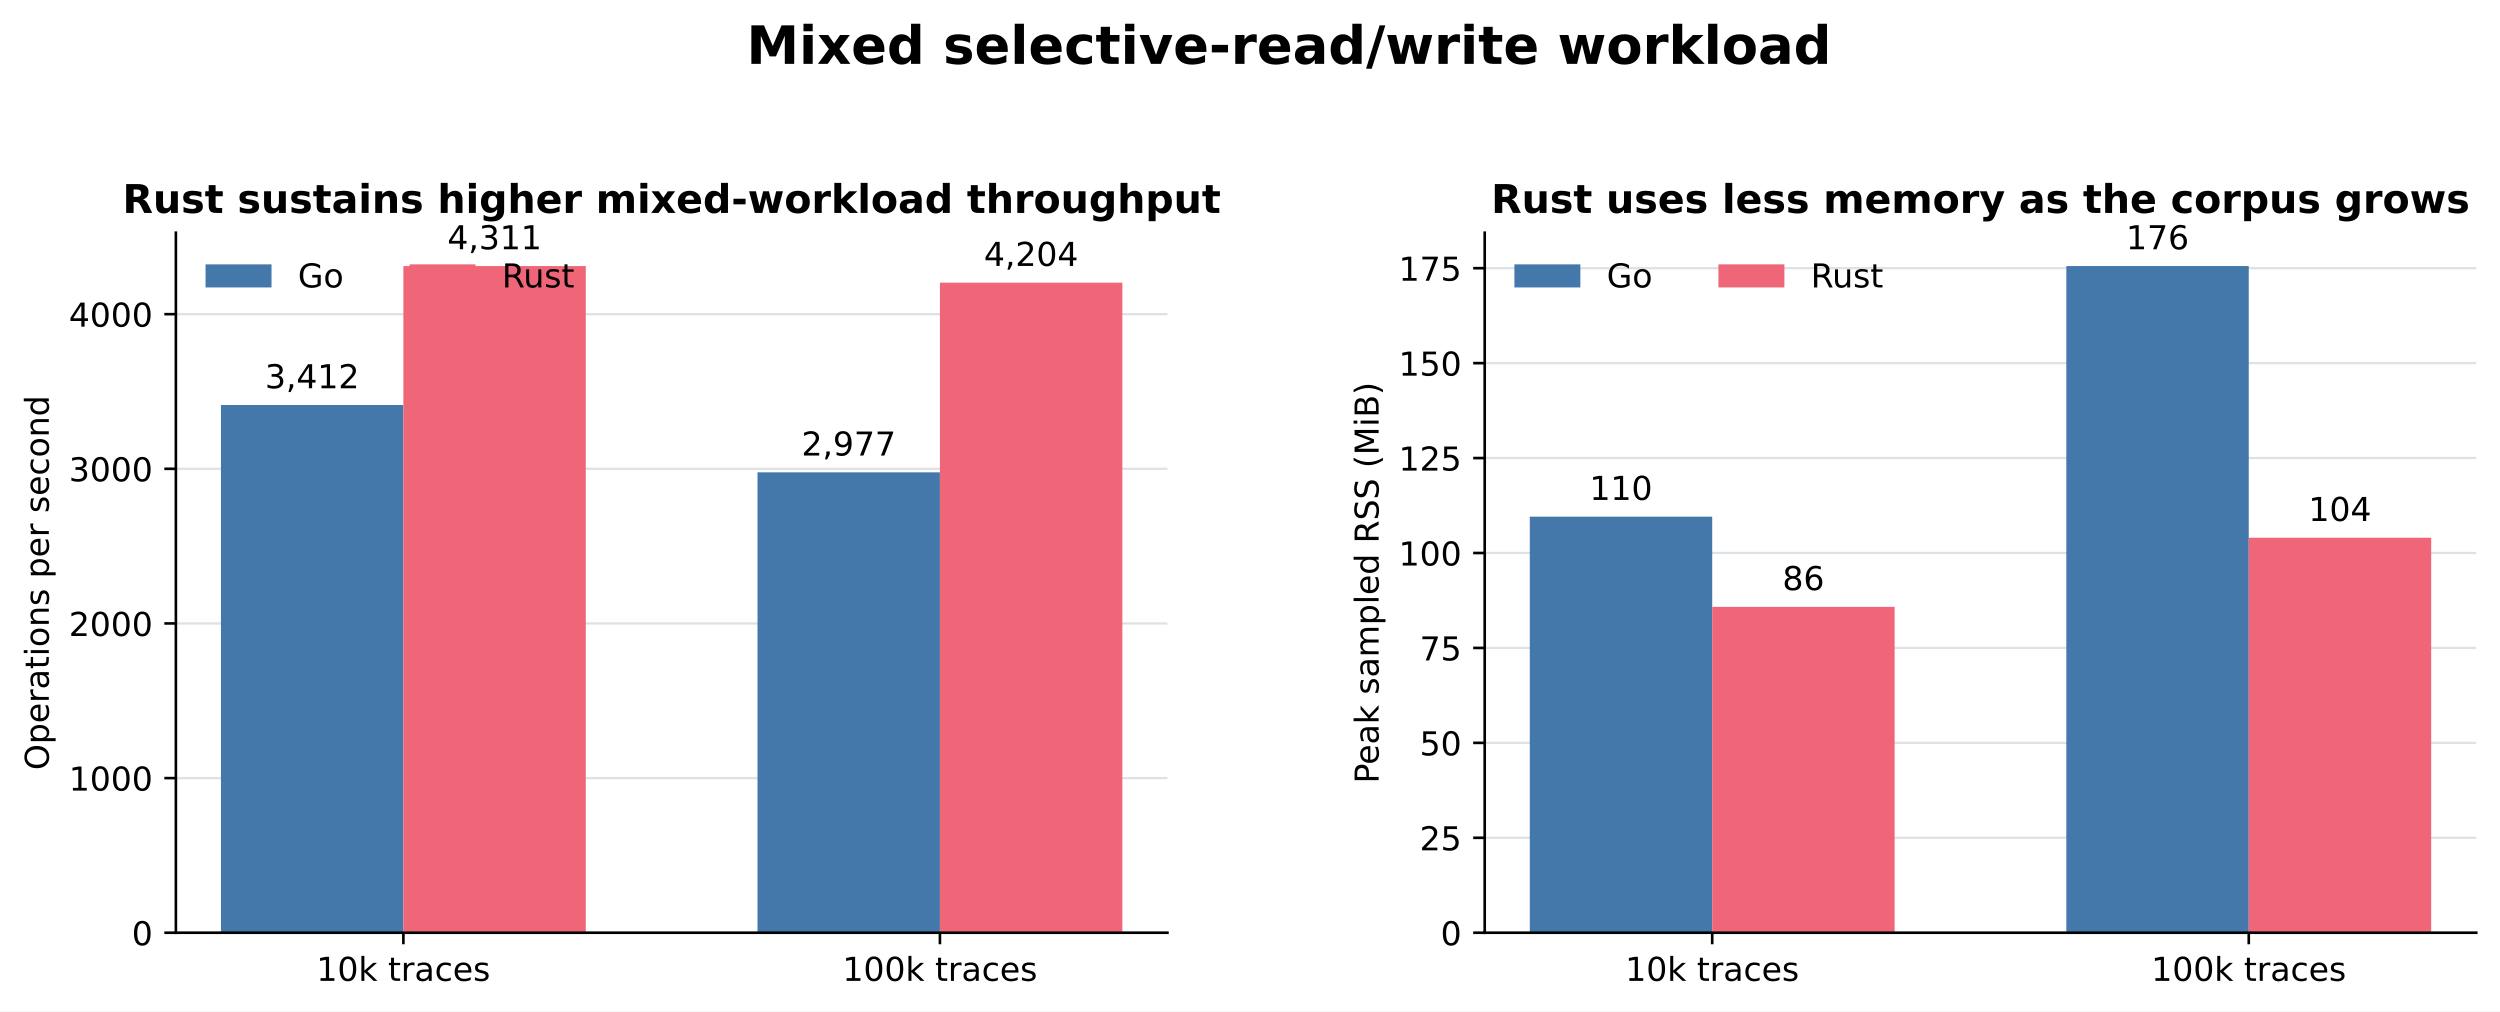
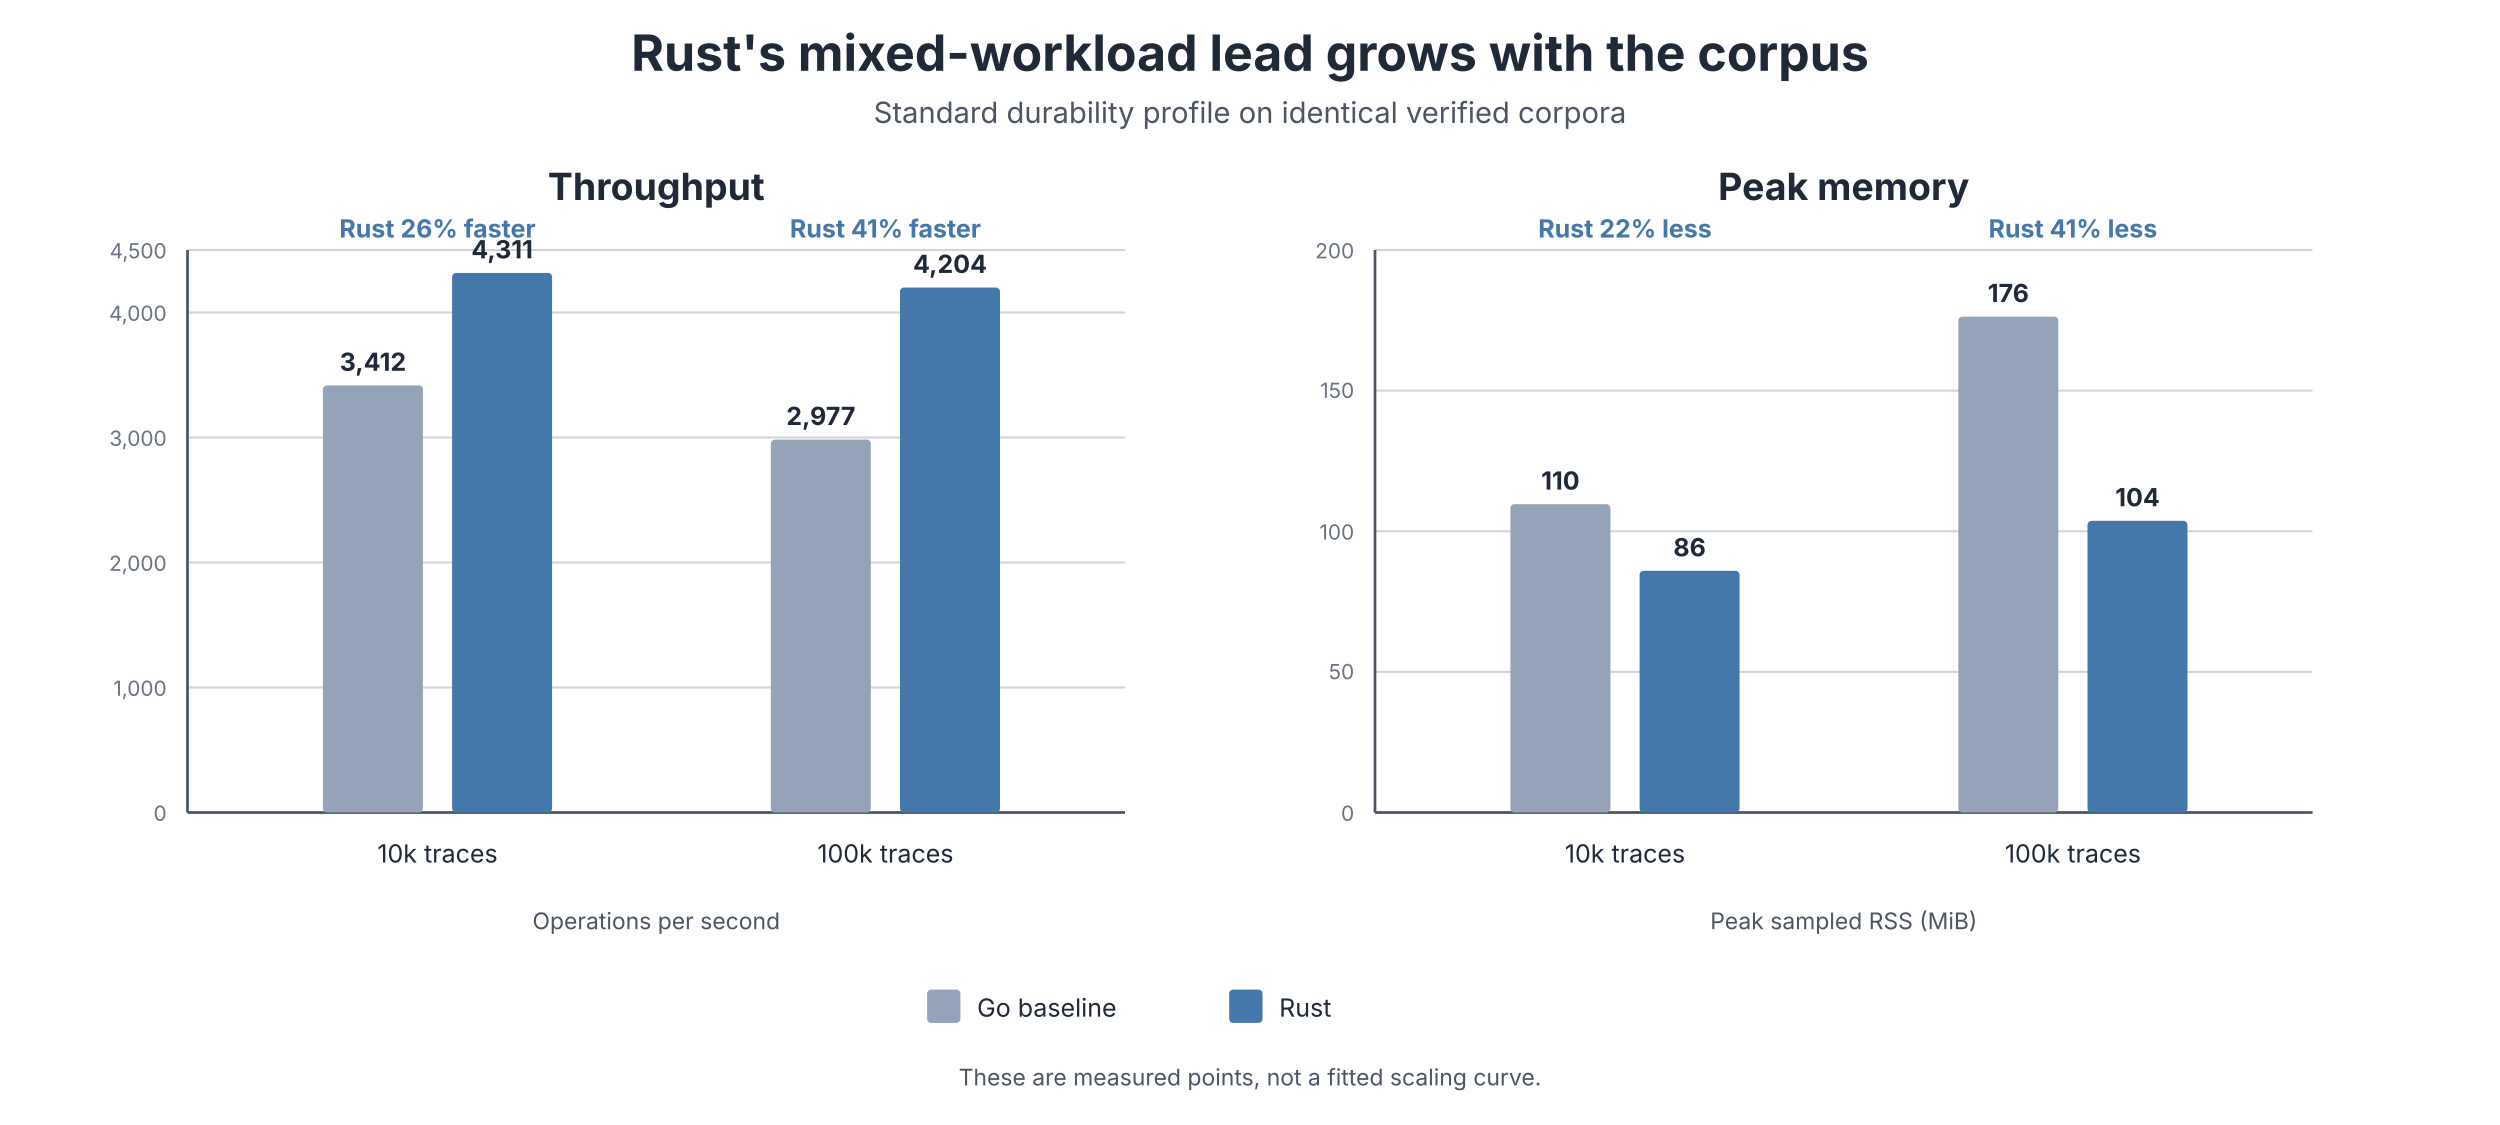
- <svg xmlns="http://www.w3.org/2000/svg" xmlns:xlink="http://www.w3.org/1999/xlink" width="758.028pt" height="306.694pt" viewBox="0 0 758.028 306.694" version="1.1">
-   <defs>
-     <style type="text/css">*{stroke-linejoin: round; stroke-linecap: butt}</style>
-   </defs>
-   <g id="figure_1">
-     <g id="patch_1">
-       <path d="M -0 306.694 L 758.028 306.694 L 758.028 0 L -0 0 z " style="fill: #ffffff" />
-     </g>
-     <g id="axes_1">
-       <g id="patch_2">
-         <path d="M 53.328 282.816 L 353.975 282.816 L 353.975 70.56 L 53.328 70.56 z " style="fill: #ffffff" />
-       </g>
-       <g id="matplotlib.axis_1">
-         <g id="xtick_1">
-           <g id="line2d_1">
-             <defs>
-               <path id="m4e29404987" d="M 0 0 L 0 3.5 " style="stroke: #000000; stroke-width: 0.8" />
-             </defs>
-             <g>
-               <use xlink:href="#m4e29404987" x="122.308" y="282.816" style="stroke: #000000; stroke-width: 0.8" />
-             </g>
-           </g>
-           <g id="text_1">
-             <text style="font-size: 10px; font-family: 'DejaVu Sans'; text-anchor: middle" x="122.308" y="297.414" transform="rotate(-0 122.3076 297.4144)">10k traces</text>
-           </g>
-         </g>
-         <g id="xtick_2">
-           <g id="line2d_2">
-             <g>
-               <use xlink:href="#m4e29404987" x="284.995" y="282.816" style="stroke: #000000; stroke-width: 0.8" />
-             </g>
-           </g>
-           <g id="text_2">
-             <text style="font-size: 10px; font-family: 'DejaVu Sans'; text-anchor: middle" x="284.995" y="297.414" transform="rotate(-0 284.9952 297.4144)">100k traces</text>
-           </g>
-         </g>
-       </g>
-       <g id="matplotlib.axis_2">
-         <g id="ytick_1">
-           <g id="line2d_3">
-             <path d="M 53.328 282.816 L 353.975 282.816 " clip-path="url(#pee1b79f5e7)" style="fill: none; stroke: #d1d5db; stroke-opacity: 0.7; stroke-width: 0.7; stroke-linecap: square" />
-           </g>
-           <g id="line2d_4">
-             <defs>
-               <path id="me7877c84d4" d="M 0 0 L -3.5 0 " style="stroke: #000000; stroke-width: 0.8" />
-             </defs>
-             <g>
-               <use xlink:href="#me7877c84d4" x="53.328" y="282.816" style="stroke: #000000; stroke-width: 0.8" />
-             </g>
-           </g>
-           <g id="text_3">
-             <text style="font-size: 10px; font-family: 'DejaVu Sans'; text-anchor: end" x="46.328" y="286.615" transform="rotate(-0 46.32812 286.6152)">0</text>
-           </g>
-         </g>
-         <g id="ytick_2">
-           <g id="line2d_5">
-             <path d="M 53.328 235.926 L 353.975 235.926 " clip-path="url(#pee1b79f5e7)" style="fill: none; stroke: #d1d5db; stroke-opacity: 0.7; stroke-width: 0.7; stroke-linecap: square" />
-           </g>
-           <g id="line2d_6">
-             <g>
-               <use xlink:href="#me7877c84d4" x="53.328" y="235.926" style="stroke: #000000; stroke-width: 0.8" />
-             </g>
-           </g>
-           <g id="text_4">
-             <text style="font-size: 10px; font-family: 'DejaVu Sans'; text-anchor: end" x="46.328" y="239.725" transform="rotate(-0 46.32812 239.7253)">1000</text>
-           </g>
-         </g>
-         <g id="ytick_3">
-           <g id="line2d_7">
-             <path d="M 53.328 189.036 L 353.975 189.036 " clip-path="url(#pee1b79f5e7)" style="fill: none; stroke: #d1d5db; stroke-opacity: 0.7; stroke-width: 0.7; stroke-linecap: square" />
-           </g>
-           <g id="line2d_8">
-             <g>
-               <use xlink:href="#me7877c84d4" x="53.328" y="189.036" style="stroke: #000000; stroke-width: 0.8" />
-             </g>
-           </g>
-           <g id="text_5">
-             <text style="font-size: 10px; font-family: 'DejaVu Sans'; text-anchor: end" x="46.328" y="192.835" transform="rotate(-0 46.32812 192.8354)">2000</text>
-           </g>
-         </g>
-         <g id="ytick_4">
-           <g id="line2d_9">
-             <path d="M 53.328 142.146 L 353.975 142.146 " clip-path="url(#pee1b79f5e7)" style="fill: none; stroke: #d1d5db; stroke-opacity: 0.7; stroke-width: 0.7; stroke-linecap: square" />
-           </g>
-           <g id="line2d_10">
-             <g>
-               <use xlink:href="#me7877c84d4" x="53.328" y="142.146" style="stroke: #000000; stroke-width: 0.8" />
-             </g>
-           </g>
-           <g id="text_6">
-             <text style="font-size: 10px; font-family: 'DejaVu Sans'; text-anchor: end" x="46.328" y="145.945" transform="rotate(-0 46.32812 145.9454)">3000</text>
-           </g>
-         </g>
-         <g id="ytick_5">
-           <g id="line2d_11">
-             <path d="M 53.328 95.256 L 353.975 95.256 " clip-path="url(#pee1b79f5e7)" style="fill: none; stroke: #d1d5db; stroke-opacity: 0.7; stroke-width: 0.7; stroke-linecap: square" />
-           </g>
-           <g id="line2d_12">
-             <g>
-               <use xlink:href="#me7877c84d4" x="53.328" y="95.256" style="stroke: #000000; stroke-width: 0.8" />
-             </g>
-           </g>
-           <g id="text_7">
-             <text style="font-size: 10px; font-family: 'DejaVu Sans'; text-anchor: end" x="46.328" y="99.056" transform="rotate(-0 46.32812 99.05551)">4000</text>
-           </g>
-         </g>
-         <g id="text_8">
-           <text style="font-size: 10px; font-family: 'DejaVu Sans'; text-anchor: middle" x="14.798" y="176.688" transform="rotate(-90 14.79844 176.688)">Operations per second</text>
-         </g>
-       </g>
-       <g id="patch_3">
-         <path d="M 66.994 282.816 L 122.308 282.816 L 122.308 122.804 L 66.994 122.804 z " clip-path="url(#pee1b79f5e7)" style="fill: #4477aa" />
-       </g>
-       <g id="patch_4">
-         <path d="M 229.681 282.816 L 284.995 282.816 L 284.995 143.213 L 229.681 143.213 z " clip-path="url(#pee1b79f5e7)" style="fill: #4477aa" />
-       </g>
-       <g id="patch_5">
-         <path d="M 122.308 282.816 L 177.621 282.816 L 177.621 80.667 L 122.308 80.667 z " clip-path="url(#pee1b79f5e7)" style="fill: #ee6677" />
-       </g>
-       <g id="patch_6">
-         <path d="M 284.995 282.816 L 340.309 282.816 L 340.309 85.714 L 284.995 85.714 z " clip-path="url(#pee1b79f5e7)" style="fill: #ee6677" />
-       </g>
-       <g id="patch_7">
-         <path d="M 53.328 282.816 L 53.328 70.56 " style="fill: none; stroke: #000000; stroke-width: 0.8; stroke-linejoin: miter; stroke-linecap: square" />
-       </g>
-       <g id="patch_8">
-         <path d="M 53.328 282.816 L 353.975 282.816 " style="fill: none; stroke: #000000; stroke-width: 0.8; stroke-linejoin: miter; stroke-linecap: square" />
-       </g>
-       <g id="text_9">
-         <text style="font-size: 10px; font-family: 'DejaVu Sans'; text-anchor: middle" x="94.651" y="117.724" transform="rotate(-0 94.65076 117.7244)">3,412</text>
-       </g>
-       <g id="text_10">
-         <text style="font-size: 10px; font-family: 'DejaVu Sans'; text-anchor: middle" x="257.338" y="138.134" transform="rotate(-0 257.3383 138.1337)">2,977</text>
-       </g>
-       <g id="text_11">
-         <text style="font-size: 10px; font-family: 'DejaVu Sans'; text-anchor: middle" x="149.965" y="75.588" transform="rotate(-0 149.9645 75.58774)">4,311</text>
-       </g>
-       <g id="text_12">
-         <text style="font-size: 10px; font-family: 'DejaVu Sans'; text-anchor: middle" x="312.652" y="80.635" transform="rotate(-0 312.652 80.6345)">4,204</text>
-       </g>
-       <g id="text_13">
-         <text style="font-weight: 700; font-size: 12px; font-family: 'DejaVu Sans'; text-anchor: middle" x="203.651" y="64.56" transform="rotate(-0 203.6514 64.56)">Rust sustains higher mixed-workload throughput</text>
-       </g>
-       <g id="legend_1">
-         <g id="patch_9">
-           <path d="M 62.328 87.158 L 82.328 87.158 L 82.328 80.158 L 62.328 80.158 z " style="fill: #4477aa" />
-         </g>
-         <g id="text_14">
-           <text style="font-size: 10px; font-family: 'DejaVu Sans'; text-anchor: start" x="90.328" y="87.158" transform="rotate(-0 90.32812 87.15844)">Go</text>
-         </g>
-         <g id="patch_10">
-           <path d="M 124.195 87.158 L 144.195 87.158 L 144.195 80.158 L 124.195 80.158 z " style="fill: #ee6677" />
-         </g>
-         <g id="text_15">
-           <text style="font-size: 10px; font-family: 'DejaVu Sans'; text-anchor: start" x="152.195" y="87.158" transform="rotate(-0 152.1953 87.15844)">Rust</text>
-         </g>
-       </g>
-     </g>
-     <g id="axes_2">
-       <g id="patch_11">
-         <path d="M 450.182 282.816 L 750.828 282.816 L 750.828 70.56 L 450.182 70.56 z " style="fill: #ffffff" />
-       </g>
-       <g id="matplotlib.axis_3">
-         <g id="xtick_3">
-           <g id="line2d_13">
-             <g>
-               <use xlink:href="#m4e29404987" x="519.161" y="282.816" style="stroke: #000000; stroke-width: 0.8" />
-             </g>
-           </g>
-           <g id="text_16">
-             <text style="font-size: 10px; font-family: 'DejaVu Sans'; text-anchor: middle" x="519.161" y="297.414" transform="rotate(-0 519.1611 297.4144)">10k traces</text>
-           </g>
-         </g>
-         <g id="xtick_4">
-           <g id="line2d_14">
-             <g>
-               <use xlink:href="#m4e29404987" x="681.849" y="282.816" style="stroke: #000000; stroke-width: 0.8" />
-             </g>
-           </g>
-           <g id="text_17">
-             <text style="font-size: 10px; font-family: 'DejaVu Sans'; text-anchor: middle" x="681.849" y="297.414" transform="rotate(-0 681.8486 297.4144)">100k traces</text>
-           </g>
-         </g>
-       </g>
-       <g id="matplotlib.axis_4">
-         <g id="ytick_6">
-           <g id="line2d_15">
-             <path d="M 450.182 282.816 L 750.828 282.816 " clip-path="url(#pa1c1e05fa8)" style="fill: none; stroke: #d1d5db; stroke-opacity: 0.7; stroke-width: 0.7; stroke-linecap: square" />
-           </g>
-           <g id="line2d_16">
-             <g>
-               <use xlink:href="#me7877c84d4" x="450.182" y="282.816" style="stroke: #000000; stroke-width: 0.8" />
-             </g>
-           </g>
-           <g id="text_18">
-             <text style="font-size: 10px; font-family: 'DejaVu Sans'; text-anchor: end" x="443.182" y="286.615" transform="rotate(-0 443.1816 286.6152)">0</text>
-           </g>
-         </g>
-         <g id="ytick_7">
-           <g id="line2d_17">
-             <path d="M 450.182 254.03 L 750.828 254.03 " clip-path="url(#pa1c1e05fa8)" style="fill: none; stroke: #d1d5db; stroke-opacity: 0.7; stroke-width: 0.7; stroke-linecap: square" />
-           </g>
-           <g id="line2d_18">
-             <g>
-               <use xlink:href="#me7877c84d4" x="450.182" y="254.03" style="stroke: #000000; stroke-width: 0.8" />
-             </g>
-           </g>
-           <g id="text_19">
-             <text style="font-size: 10px; font-family: 'DejaVu Sans'; text-anchor: end" x="443.182" y="257.829" transform="rotate(-0 443.1816 257.8294)">25</text>
-           </g>
-         </g>
-         <g id="ytick_8">
-           <g id="line2d_19">
-             <path d="M 450.182 225.244 L 750.828 225.244 " clip-path="url(#pa1c1e05fa8)" style="fill: none; stroke: #d1d5db; stroke-opacity: 0.7; stroke-width: 0.7; stroke-linecap: square" />
-           </g>
-           <g id="line2d_20">
-             <g>
-               <use xlink:href="#me7877c84d4" x="450.182" y="225.244" style="stroke: #000000; stroke-width: 0.8" />
-             </g>
-           </g>
-           <g id="text_20">
-             <text style="font-size: 10px; font-family: 'DejaVu Sans'; text-anchor: end" x="443.182" y="229.044" transform="rotate(-0 443.1816 229.0435)">50</text>
-           </g>
-         </g>
-         <g id="ytick_9">
-           <g id="line2d_21">
-             <path d="M 450.182 196.458 L 750.828 196.458 " clip-path="url(#pa1c1e05fa8)" style="fill: none; stroke: #d1d5db; stroke-opacity: 0.7; stroke-width: 0.7; stroke-linecap: square" />
-           </g>
-           <g id="line2d_22">
-             <g>
-               <use xlink:href="#me7877c84d4" x="450.182" y="196.458" style="stroke: #000000; stroke-width: 0.8" />
-             </g>
-           </g>
-           <g id="text_21">
-             <text style="font-size: 10px; font-family: 'DejaVu Sans'; text-anchor: end" x="443.182" y="200.258" transform="rotate(-0 443.1816 200.2577)">75</text>
-           </g>
-         </g>
-         <g id="ytick_10">
-           <g id="line2d_23">
-             <path d="M 450.182 167.673 L 750.828 167.673 " clip-path="url(#pa1c1e05fa8)" style="fill: none; stroke: #d1d5db; stroke-opacity: 0.7; stroke-width: 0.7; stroke-linecap: square" />
-           </g>
-           <g id="line2d_24">
-             <g>
-               <use xlink:href="#me7877c84d4" x="450.182" y="167.673" style="stroke: #000000; stroke-width: 0.8" />
-             </g>
-           </g>
-           <g id="text_22">
-             <text style="font-size: 10px; font-family: 'DejaVu Sans'; text-anchor: end" x="443.182" y="171.472" transform="rotate(-0 443.1816 171.4719)">100</text>
-           </g>
-         </g>
-         <g id="ytick_11">
-           <g id="line2d_25">
-             <path d="M 450.182 138.887 L 750.828 138.887 " clip-path="url(#pa1c1e05fa8)" style="fill: none; stroke: #d1d5db; stroke-opacity: 0.7; stroke-width: 0.7; stroke-linecap: square" />
-           </g>
-           <g id="line2d_26">
-             <g>
-               <use xlink:href="#me7877c84d4" x="450.182" y="138.887" style="stroke: #000000; stroke-width: 0.8" />
-             </g>
-           </g>
-           <g id="text_23">
-             <text style="font-size: 10px; font-family: 'DejaVu Sans'; text-anchor: end" x="443.182" y="142.686" transform="rotate(-0 443.1816 142.686)">125</text>
-           </g>
-         </g>
-         <g id="ytick_12">
-           <g id="line2d_27">
-             <path d="M 450.182 110.101 L 750.828 110.101 " clip-path="url(#pa1c1e05fa8)" style="fill: none; stroke: #d1d5db; stroke-opacity: 0.7; stroke-width: 0.7; stroke-linecap: square" />
-           </g>
-           <g id="line2d_28">
-             <g>
-               <use xlink:href="#me7877c84d4" x="450.182" y="110.101" style="stroke: #000000; stroke-width: 0.8" />
-             </g>
-           </g>
-           <g id="text_24">
-             <text style="font-size: 10px; font-family: 'DejaVu Sans'; text-anchor: end" x="443.182" y="113.9" transform="rotate(-0 443.1816 113.9002)">150</text>
-           </g>
-         </g>
-         <g id="ytick_13">
-           <g id="line2d_29">
-             <path d="M 450.182 81.315 L 750.828 81.315 " clip-path="url(#pa1c1e05fa8)" style="fill: none; stroke: #d1d5db; stroke-opacity: 0.7; stroke-width: 0.7; stroke-linecap: square" />
-           </g>
-           <g id="line2d_30">
-             <g>
-               <use xlink:href="#me7877c84d4" x="450.182" y="81.315" style="stroke: #000000; stroke-width: 0.8" />
-             </g>
-           </g>
-           <g id="text_25">
-             <text style="font-size: 10px; font-family: 'DejaVu Sans'; text-anchor: end" x="443.182" y="85.114" transform="rotate(-0 443.1816 85.11433)">175</text>
-           </g>
-         </g>
-         <g id="text_26">
-           <text style="font-size: 10px; font-family: 'DejaVu Sans'; text-anchor: middle" x="418.014" y="176.688" transform="rotate(-90 418.0144 176.688)">Peak sampled RSS (MiB)</text>
-         </g>
-       </g>
-       <g id="patch_12">
-         <path d="M 463.847 282.816 L 519.161 282.816 L 519.161 156.662 L 463.847 156.662 z " clip-path="url(#pa1c1e05fa8)" style="fill: #4477aa" />
-       </g>
-       <g id="patch_13">
-         <path d="M 626.535 282.816 L 681.849 282.816 L 681.849 80.667 L 626.535 80.667 z " clip-path="url(#pa1c1e05fa8)" style="fill: #4477aa" />
-       </g>
-       <g id="patch_14">
-         <path d="M 519.161 282.816 L 574.475 282.816 L 574.475 184.009 L 519.161 184.009 z " clip-path="url(#pa1c1e05fa8)" style="fill: #ee6677" />
-       </g>
-       <g id="patch_15">
-         <path d="M 681.849 282.816 L 737.162 282.816 L 737.162 163.049 L 681.849 163.049 z " clip-path="url(#pa1c1e05fa8)" style="fill: #ee6677" />
-       </g>
-       <g id="patch_16">
-         <path d="M 450.182 282.816 L 450.182 70.56 " style="fill: none; stroke: #000000; stroke-width: 0.8; stroke-linejoin: miter; stroke-linecap: square" />
-       </g>
-       <g id="patch_17">
-         <path d="M 450.182 282.816 L 750.828 282.816 " style="fill: none; stroke: #000000; stroke-width: 0.8; stroke-linejoin: miter; stroke-linecap: square" />
-       </g>
-       <g id="text_27">
-         <text style="font-size: 10px; font-family: 'DejaVu Sans'; text-anchor: middle" x="491.504" y="151.582" transform="rotate(-0 491.5042 151.5824)">110</text>
-       </g>
-       <g id="text_28">
-         <text style="font-size: 10px; font-family: 'DejaVu Sans'; text-anchor: middle" x="654.192" y="75.588" transform="rotate(-0 654.1917 75.58774)">176</text>
-       </g>
-       <g id="text_29">
-         <text style="font-size: 10px; font-family: 'DejaVu Sans'; text-anchor: middle" x="546.818" y="178.929" transform="rotate(-0 546.818 178.9289)">86</text>
-       </g>
-       <g id="text_30">
-         <text style="font-size: 10px; font-family: 'DejaVu Sans'; text-anchor: middle" x="709.505" y="157.969" transform="rotate(-0 709.5055 157.9692)">104</text>
-       </g>
-       <g id="text_31">
-         <text style="font-weight: 700; font-size: 12px; font-family: 'DejaVu Sans'; text-anchor: middle" x="600.505" y="64.56" transform="rotate(-0 600.5048 64.56)">Rust uses less memory as the corpus grows</text>
-       </g>
-       <g id="legend_2">
-         <g id="patch_18">
-           <path d="M 459.182 87.158 L 479.182 87.158 L 479.182 80.158 L 459.182 80.158 z " style="fill: #4477aa" />
-         </g>
-         <g id="text_32">
-           <text style="font-size: 10px; font-family: 'DejaVu Sans'; text-anchor: start" x="487.182" y="87.158" transform="rotate(-0 487.1816 87.15844)">Go</text>
-         </g>
-         <g id="patch_19">
-           <path d="M 521.049 87.158 L 541.049 87.158 L 541.049 80.158 L 521.049 80.158 z " style="fill: #ee6677" />
-         </g>
-         <g id="text_33">
-           <text style="font-size: 10px; font-family: 'DejaVu Sans'; text-anchor: start" x="549.049" y="87.158" transform="rotate(-0 549.0488 87.15844)">Rust</text>
-         </g>
-       </g>
-     </g>
-     <g id="text_34">
-       <text style="font-weight: 700; font-size: 16px; font-family: 'DejaVu Sans'; text-anchor: middle" x="390.828" y="19.358" transform="rotate(-0 390.8281 19.3575)">Mixed selective-read/write workload</text>
-     </g>
+ <svg xmlns="http://www.w3.org/2000/svg" width="1200" height="540" viewBox="0 0 1200 540" role="img" aria-labelledby="title desc">
+   <style>
+     text { fill: #1f2937; font-family: -apple-system, BlinkMacSystemFont, "Segoe UI", sans-serif; }
+     .title { font-size: 24px; font-weight: 700; text-anchor: middle; }
+     .subtitle { fill: #4b5563; font-size: 14px; text-anchor: middle; }
+     .panel-title { font-size: 18px; font-weight: 700; text-anchor: middle; }
+     .callout { fill: #4477aa; font-size: 12px; font-weight: 700; text-anchor: middle; }
+     .value { font-size: 12px; font-weight: 700; text-anchor: middle; }
+     .category { font-size: 12px; text-anchor: middle; }
+     .tick { fill: #6b7280; font-size: 10px; text-anchor: end; }
+     .axis-label, .note { fill: #4b5563; font-size: 11px; text-anchor: middle; }
+     .legend { font-size: 12px; }
+     .grid { stroke: #d1d5db; stroke-width: 1; }
+     .axis { stroke: #4b5563; stroke-width: 1.3; }
+     .baseline { fill: #94a3b8; }
+     .favorable { fill: #4477aa; }
+   </style>
+   <rect width="1200" height="540" fill="#ffffff" />
+   <text class="title" x="600" y="34">Rust's mixed-workload lead grows with the corpus</text>
+   <text class="subtitle" x="600" y="59">Standard durability profile on identical verified corpora</text>
+   <text class="panel-title" x="315" y="96">Throughput</text>
+   <text class="panel-title" x="885" y="96">Peak memory</text>
+   <g aria-hidden="true">
+     <line class="grid" x1="90" y1="390" x2="540" y2="390" />
+     <line class="grid" x1="90" y1="330" x2="540" y2="330" />
+     <line class="grid" x1="90" y1="270" x2="540" y2="270" />
+     <line class="grid" x1="90" y1="210" x2="540" y2="210" />
+     <line class="grid" x1="90" y1="150" x2="540" y2="150" />
+     <line class="grid" x1="90" y1="120" x2="540" y2="120" />
+     <line class="axis" x1="90" y1="120" x2="90" y2="390" />
+     <line class="axis" x1="90" y1="390" x2="540" y2="390" />
+     <line class="grid" x1="660" y1="390" x2="1110" y2="390" />
+     <line class="grid" x1="660" y1="322.5" x2="1110" y2="322.5" />
+     <line class="grid" x1="660" y1="255" x2="1110" y2="255" />
+     <line class="grid" x1="660" y1="187.5" x2="1110" y2="187.5" />
+     <line class="grid" x1="660" y1="120" x2="1110" y2="120" />
+     <line class="axis" x1="660" y1="120" x2="660" y2="390" />
+     <line class="axis" x1="660" y1="390" x2="1110" y2="390" />
  </g>
-   <defs>
-     <clipPath id="pee1b79f5e7">
-       <rect x="53.328" y="70.56" width="300.647" height="212.256" />
-     </clipPath>
-     <clipPath id="pa1c1e05fa8">
-       <rect x="450.182" y="70.56" width="300.647" height="212.256" />
-     </clipPath>
-   </defs>
+   <text class="tick" x="80" y="394">0</text>
+   <text class="tick" x="80" y="334">1,000</text>
+   <text class="tick" x="80" y="274">2,000</text>
+   <text class="tick" x="80" y="214">3,000</text>
+   <text class="tick" x="80" y="154">4,000</text>
+   <text class="tick" x="80" y="124">4,500</text>
+   <text class="tick" x="650" y="394">0</text>
+   <text class="tick" x="650" y="326">50</text>
+   <text class="tick" x="650" y="259">100</text>
+   <text class="tick" x="650" y="191">150</text>
+   <text class="tick" x="650" y="124">200</text>
+   <text class="callout" x="210" y="114">Rust 26% faster</text>
+   <rect class="baseline" x="155" y="185" width="48" height="205" rx="2" />
+   <rect class="favorable" x="217" y="131" width="48" height="259" rx="2" />
+   <text class="value" x="179" y="178">3,412</text>
+   <text class="value" x="241" y="124">4,311</text>
+   <text class="category" x="210" y="414">10k traces</text>
+   <text class="callout" x="425" y="114">Rust 41% faster</text>
+   <rect class="baseline" x="370" y="211" width="48" height="179" rx="2" />
+   <rect class="favorable" x="432" y="138" width="48" height="252" rx="2" />
+   <text class="value" x="394" y="204">2,977</text>
+   <text class="value" x="456" y="131">4,204</text>
+   <text class="category" x="425" y="414">100k traces</text>
+   <text class="callout" x="780" y="114">Rust 22% less</text>
+   <rect class="baseline" x="725" y="242" width="48" height="148" rx="2" />
+   <rect class="favorable" x="787" y="274" width="48" height="116" rx="2" />
+   <text class="value" x="749" y="235">110</text>
+   <text class="value" x="811" y="267">86</text>
+   <text class="category" x="780" y="414">10k traces</text>
+   <text class="callout" x="995" y="114">Rust 41% less</text>
+   <rect class="baseline" x="940" y="152" width="48" height="238" rx="2" />
+   <rect class="favorable" x="1002" y="250" width="48" height="140" rx="2" />
+   <text class="value" x="964" y="145">176</text>
+   <text class="value" x="1026" y="243">104</text>
+   <text class="category" x="995" y="414">100k traces</text>
+   <text class="axis-label" x="315" y="446">Operations per second</text>
+   <text class="axis-label" x="885" y="446">Peak sampled RSS (MiB)</text>
+   <rect class="baseline" x="445" y="475" width="16" height="16" rx="2" />
+   <text class="legend" x="469" y="488">Go baseline</text>
+   <rect class="favorable" x="590" y="475" width="16" height="16" rx="2" />
+   <text class="legend" x="614" y="488">Rust</text>
+   <text class="note" x="600" y="521">These are measured points, not a fitted scaling curve.</text>
</svg>
